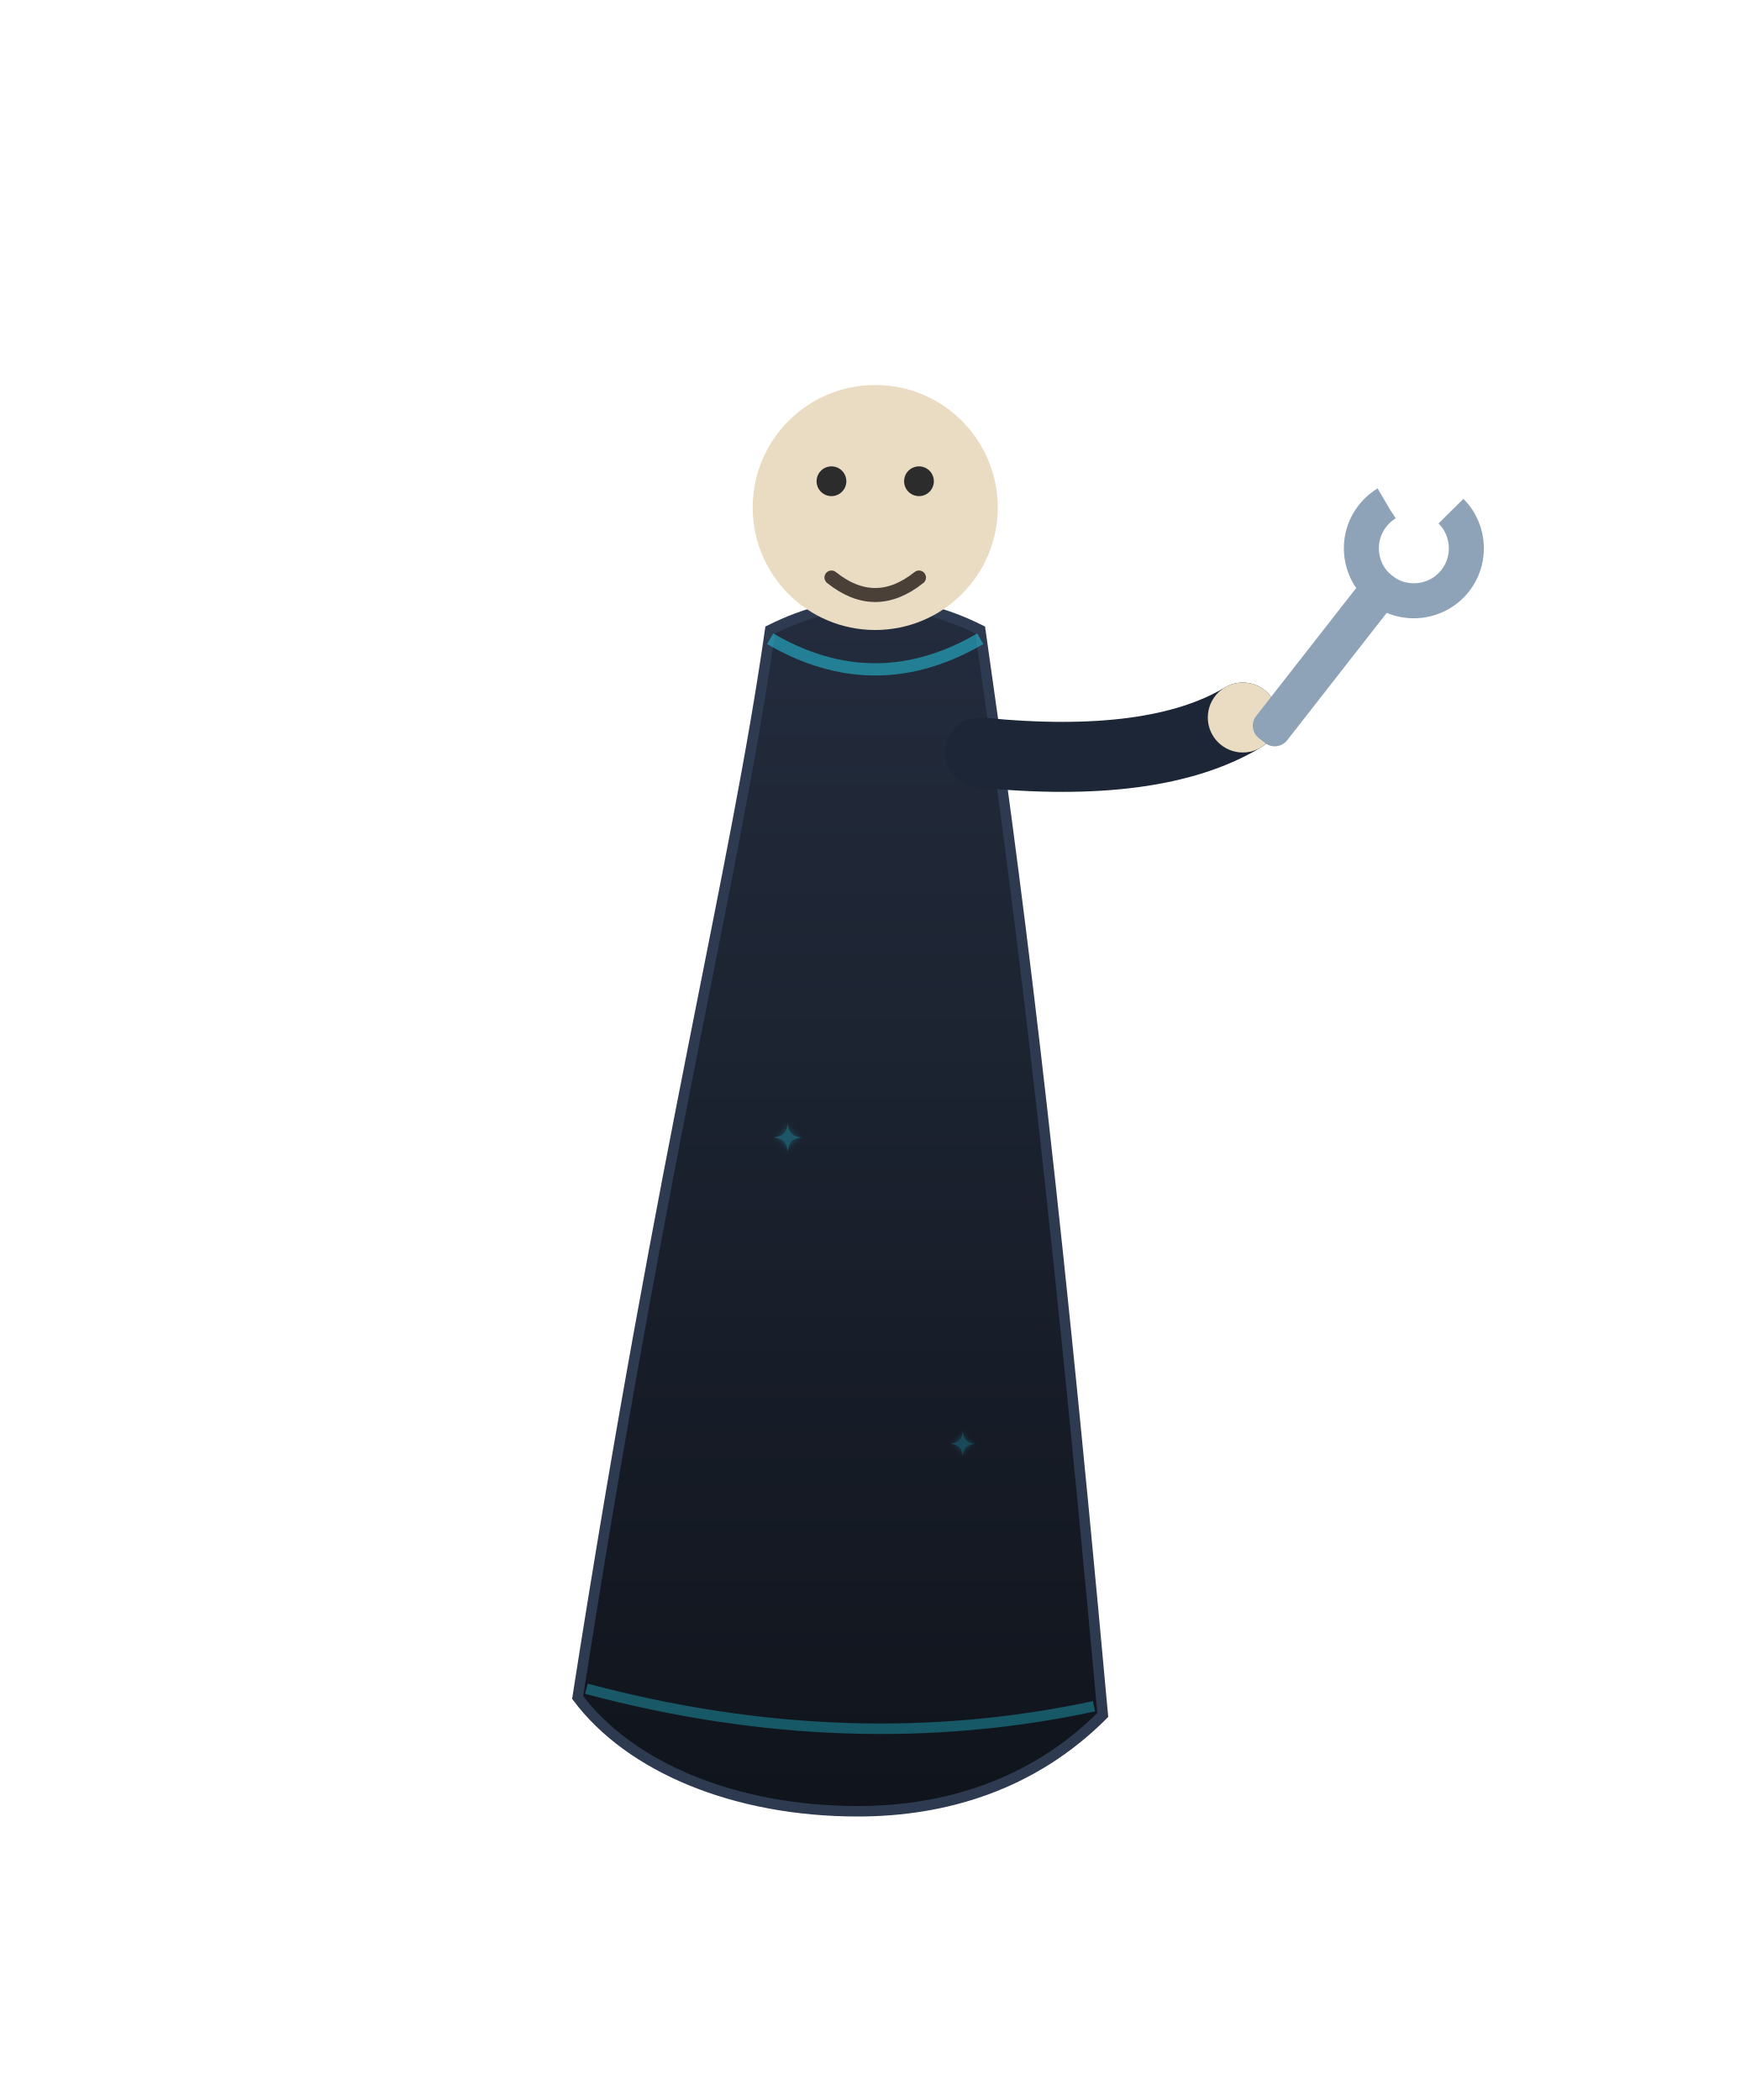
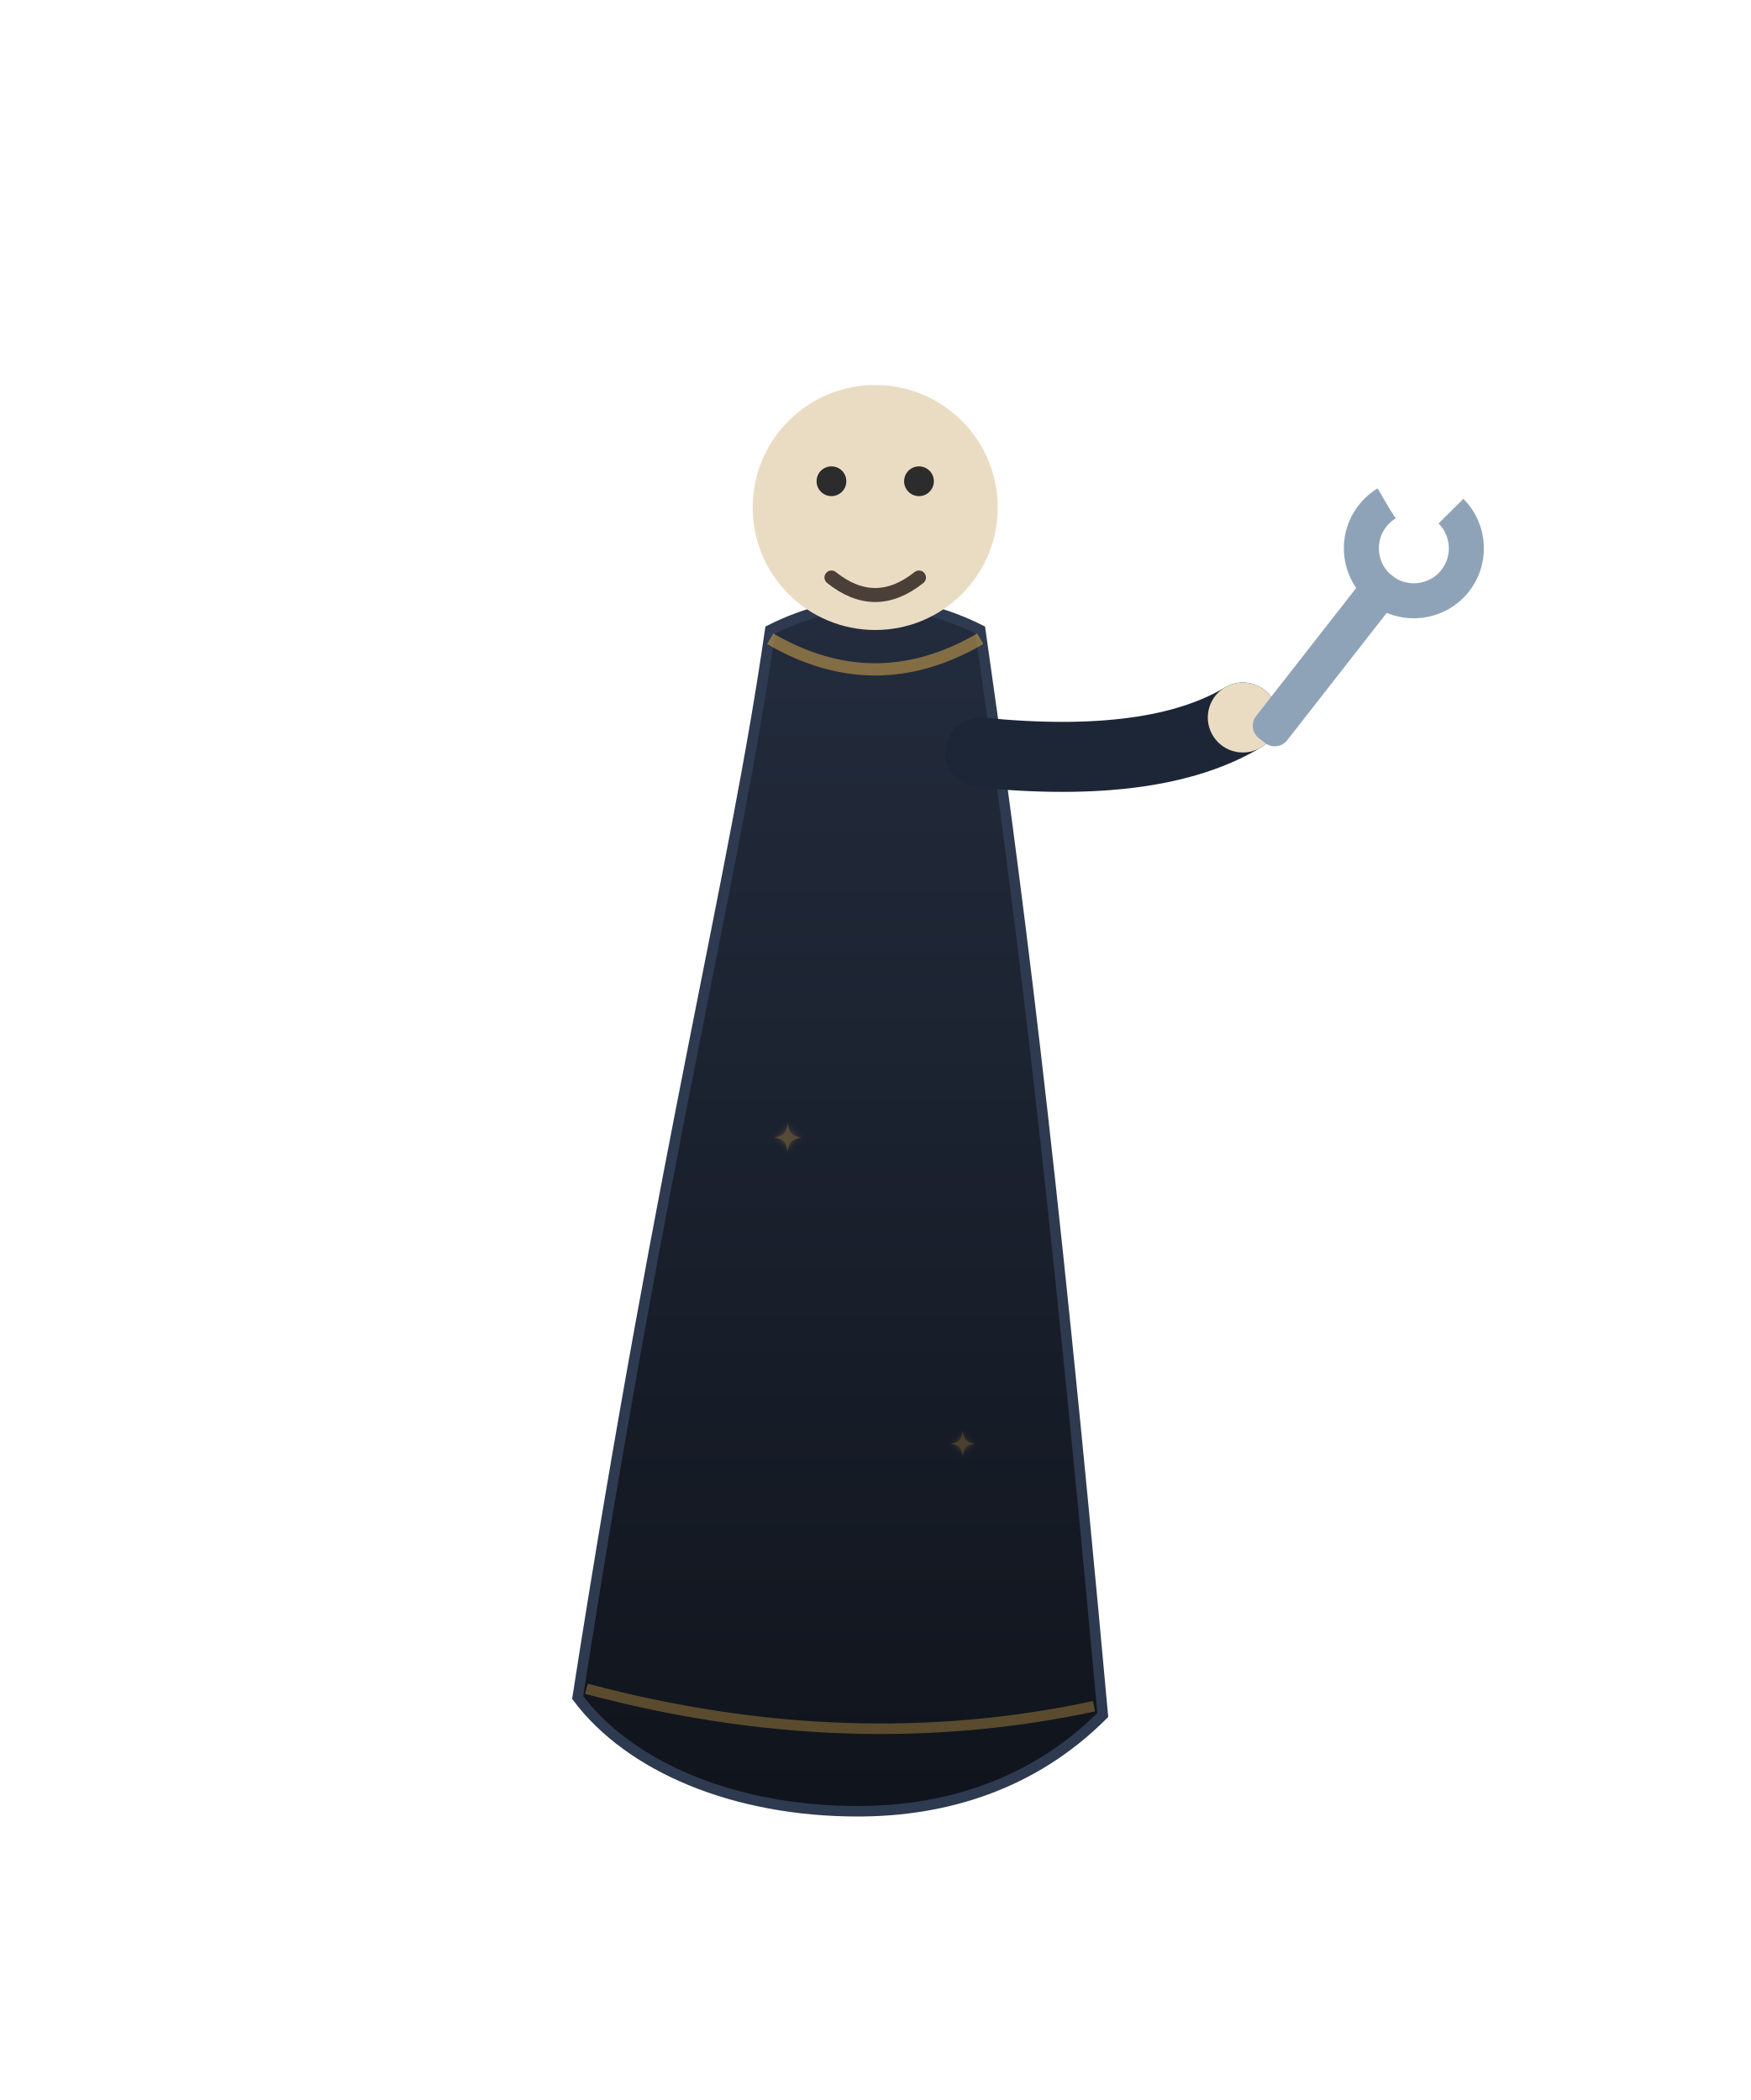
<svg xmlns="http://www.w3.org/2000/svg" viewBox="0 0 200 240">
  <defs>
    <filter id="glow" x="-60%" y="-60%" width="220%" height="220%">
      <feGaussianBlur stdDeviation="2.2" result="b" />
      <feMerge>
        <feMergeNode in="b" />
        <feMergeNode in="SourceGraphic" />
      </feMerge>
    </filter>
    <linearGradient id="robe" x1="0" y1="0" x2="0" y2="1">
      <stop offset="0" stop-color="#232c3d" />
      <stop offset="1" stop-color="#10141c" />
    </linearGradient>
    <linearGradient id="hat" x1="0" y1="0" x2="0" y2="1">
      <stop offset="0" stop-color="#1a2233" />
      <stop offset="1" stop-color="#121722" />
    </linearGradient>
  </defs>
  <path d="M88,72 Q100,66 112,72 C116,100 120,130 126,196 C118,204 108,207 98,207 C84,207 72,202 66,194 C76,130 84,100 88,72 Z" fill="url(#robe)" stroke="#2e3a4f" stroke-width="1.2" />
-   <path d="M88,73 Q100,80 112,73" stroke="#22d3ee" stroke-width="1.4" fill="none" opacity="0.5" />
-   <path d="M67,193 Q97,201 125,195" stroke="#22d3ee" stroke-width="1.2" fill="none" opacity="0.35" />
-   <path transform="translate(90,130) scale(0.16)" d="M0,-10 C1,-3 3,-1 10,0 C3,1 1,3 0,10 C-1,3 -3,1 -10,0 C-3,-1 -1,-3 0,-10 Z" fill="#22d3ee" opacity="0.3" filter="url(#glow)" />
-   <path transform="translate(110,165) scale(0.14)" d="M0,-10 C1,-3 3,-1 10,0 C3,1 1,3 0,10 C-1,3 -3,1 -10,0 C-3,-1 -1,-3 0,-10 Z" fill="#22d3ee" opacity="0.25" filter="url(#glow)" />
+   <path d="M88,73 Q100,80 112,73" stroke="#e3b04b" stroke-width="1.4" fill="none" opacity="0.5" />
+   <path d="M67,193 Q97,201 125,195" stroke="#e3b04b" stroke-width="1.2" fill="none" opacity="0.35" />
+   <path transform="translate(90,130) scale(0.16)" d="M0,-10 C1,-3 3,-1 10,0 C3,1 1,3 0,10 C-1,3 -3,1 -10,0 C-3,-1 -1,-3 0,-10 Z" fill="#e3b04b" opacity="0.3" filter="url(#glow)" />
+   <path transform="translate(110,165) scale(0.14)" d="M0,-10 C1,-3 3,-1 10,0 C3,1 1,3 0,10 C-1,3 -3,1 -10,0 C-3,-1 -1,-3 0,-10 Z" fill="#e3b04b" opacity="0.25" filter="url(#glow)" />
  <path d="M112,86 Q132,88 142,82" stroke="#1d2636" stroke-width="8" fill="none" stroke-linecap="round" />
  <circle cx="142" cy="82" r="4" fill="#e9dcc3" />
  <g transform="rotate(38 148 80)">
    <rect x="145.6" y="62" width="4.5" height="24" rx="1.8" fill="#8fa3b8" />
    <circle cx="148" cy="58" r="6" fill="none" stroke="#8fa3b8" stroke-width="4" stroke-dasharray="21 8" />
  </g>
  <circle cx="100" cy="58" r="14" fill="#e9dcc3" />
  <circle cx="95" cy="55" r="1.7" fill="#2c2c2c" />
  <circle cx="105" cy="55" r="1.7" fill="#2c2c2c" />
  <path d="M95,66 Q100,70 105,66" stroke="#4a4038" stroke-width="1.6" fill="none" stroke-linecap="round" />
</svg>
